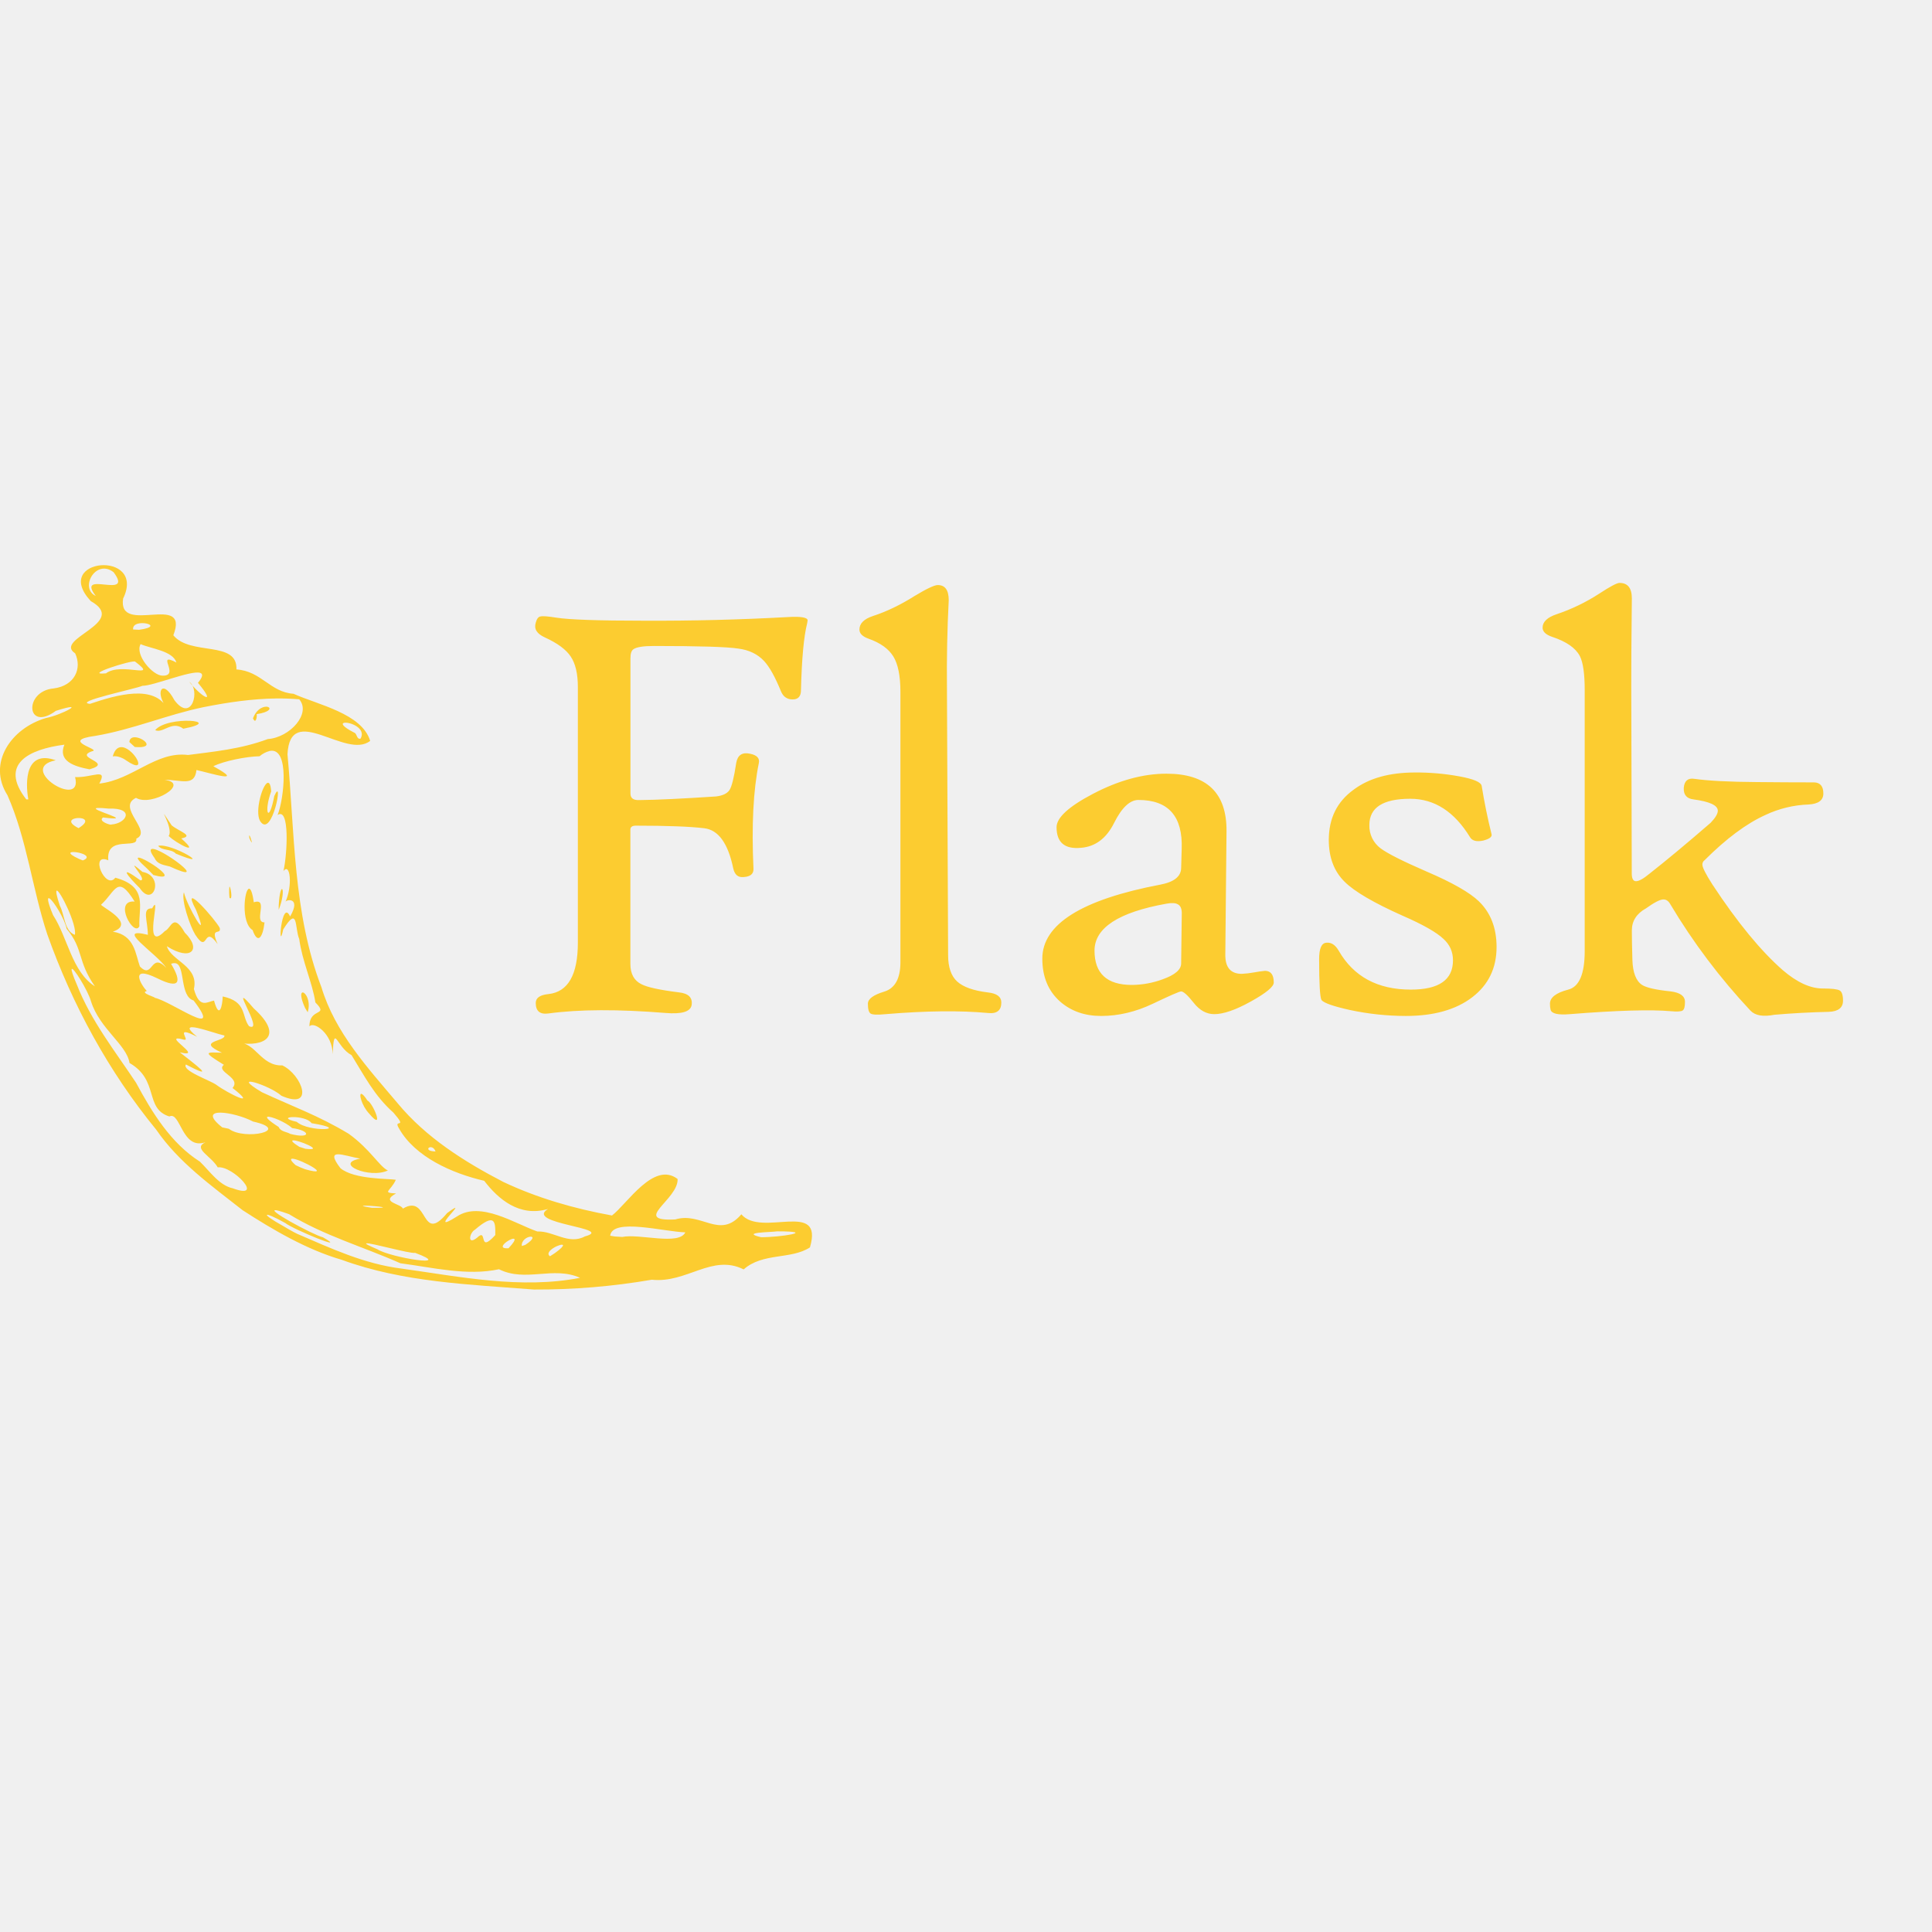
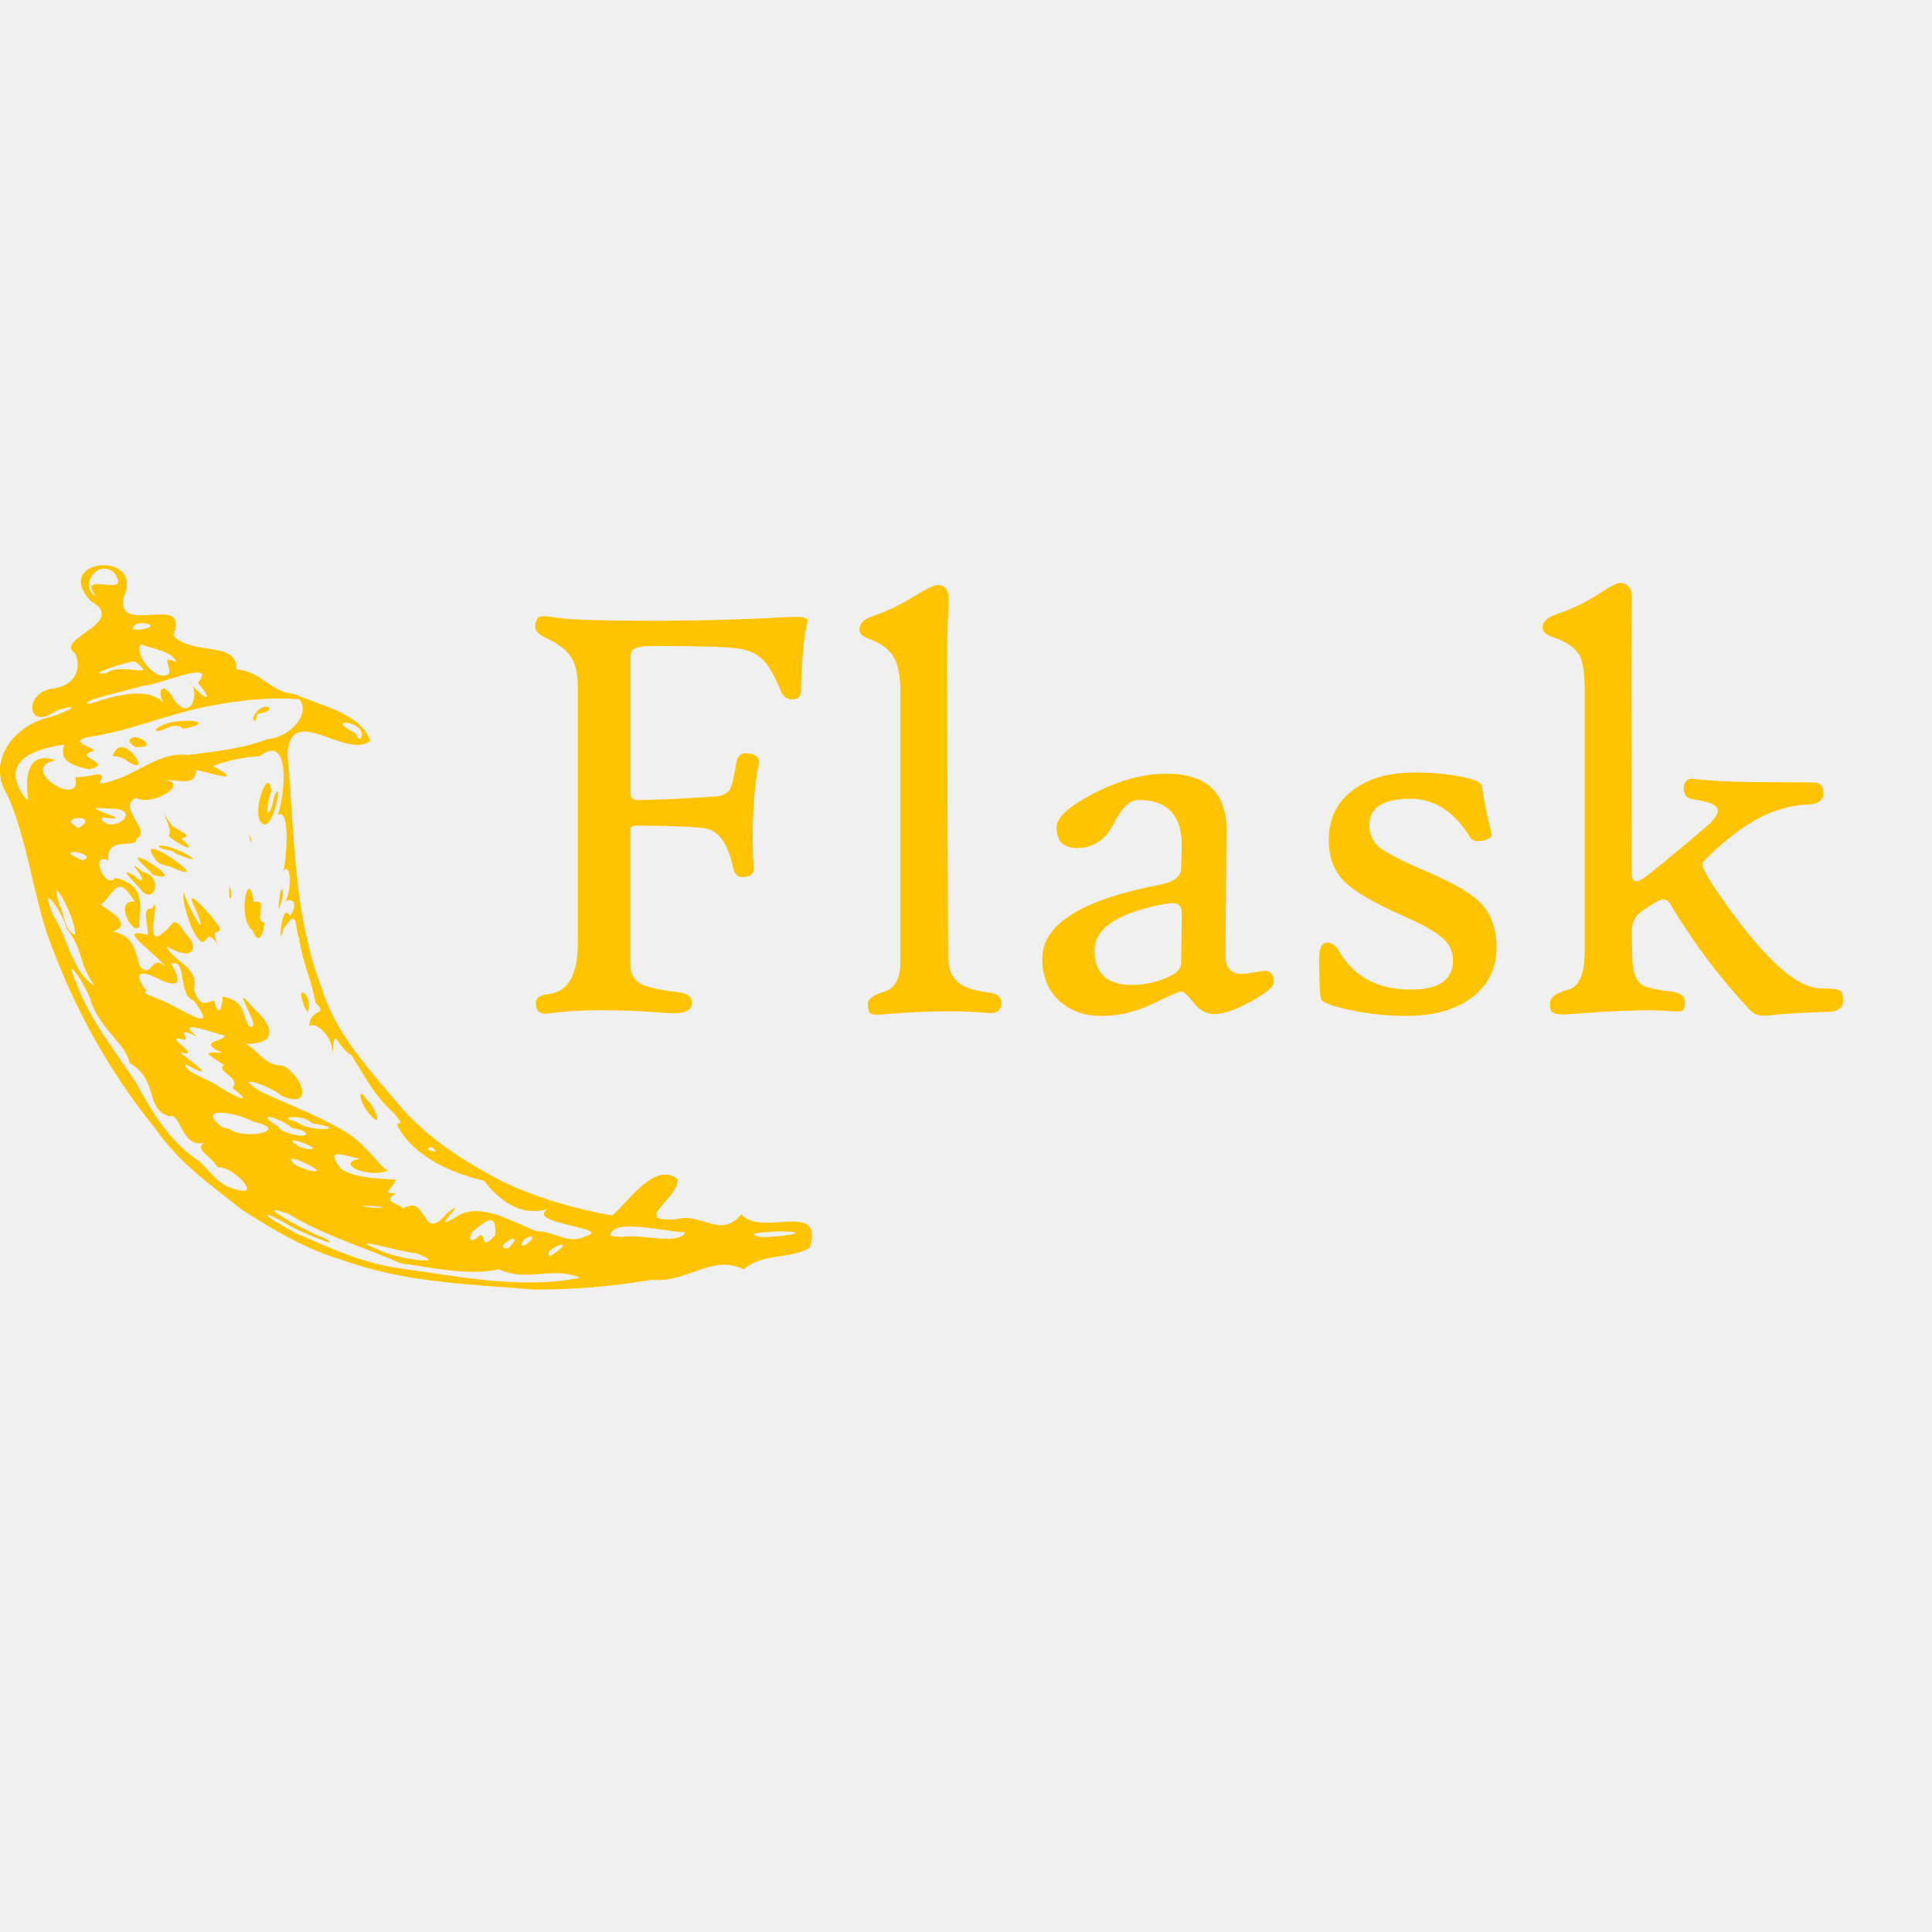
<svg xmlns="http://www.w3.org/2000/svg" width="50" height="50" fill="none" viewBox="0 0 50 50">
  <g clip-path="url(#a)">
-     <path fill="#FFC300" fill-opacity=".8" d="M2.61 14.629c-.416.035-.778.369-.26.928.995.562-.982.975-.405 1.351.184.396-.014.837-.552.908-.788.068-.714 1.145.054.58.857-.271.148.108-.256.186-.907.264-1.525 1.17-.998 1.998.504 1.14.639 2.412 1.03 3.598.647 1.824 1.592 3.56 2.82 5.058.583.85 1.435 1.454 2.236 2.084.788.511 1.666 1.023 2.563 1.283 1.593.584 3.302.638 4.976.77a17.537 17.537 0 0 0 3.051-.254c.906.098 1.558-.676 2.377-.267.496-.44 1.219-.249 1.715-.569.367-1.248-1.26-.247-1.775-.857-.56.658-1.03-.072-1.71.133-1.155.058.088-.518.06-1.047-.614-.47-1.306.645-1.698.945-.968-.175-1.927-.45-2.815-.87-1.012-.526-2.005-1.153-2.738-2.042-.767-.908-1.615-1.826-1.965-2.992-.74-1.925-.692-4.01-.88-6.032.07-1.369 1.515.148 2.14-.347-.214-.71-1.354-.935-1.984-1.219-.608-.042-.83-.587-1.477-.63.031-.76-1.189-.343-1.633-.884.437-1.128-1.447.027-1.3-.949.307-.634-.161-.898-.577-.863Zm.005.096c.099-.025.212-.005.326.085.542.73-.996-.083-.462.614-.325-.152-.16-.626.136-.7Zm39.3.36c-.068 0-.243.092-.526.278a4.9 4.9 0 0 1-1.106.534c-.242.082-.361.198-.361.347 0 .103.084.183.254.24.36.12.598.283.71.494.084.165.126.458.126.881v6.756c0 .592-.143.924-.426.996-.315.082-.473.204-.473.364 0 .067.006.12.016.156.025.103.193.141.502.115 1.227-.098 2.098-.122 2.613-.076.165.016.266.008.305-.02.039-.028.058-.101.058-.22 0-.15-.12-.24-.363-.272-.392-.04-.642-.098-.75-.17-.154-.103-.238-.318-.248-.648-.01-.33-.014-.583-.014-.758 0-.247.122-.438.364-.572.216-.155.367-.233.455-.233.072 0 .131.043.177.125a16.042 16.042 0 0 0 2.073 2.752c.123.13.33.165.619.108a22.737 22.737 0 0 1 1.414-.076c.242-.01.363-.108.363-.288 0-.144-.029-.232-.086-.265-.057-.033-.202-.051-.44-.051-.318 0-.662-.157-1.028-.47-.572-.5-1.18-1.24-1.825-2.22-.175-.272-.261-.445-.261-.517a.14.14 0 0 1 .06-.115c.556-.556 1.08-.946 1.57-1.168a2.861 2.861 0 0 1 1.122-.272c.253-.015.379-.11.379-.285 0-.186-.08-.282-.24-.287-.49 0-.982-.003-1.477-.008-.711-.005-1.252-.032-1.623-.084-.165-.026-.257.053-.272.233-.01.18.076.28.256.3.417.057.625.154.625.293 0 .077-.062.182-.185.311-.624.541-1.149.977-1.577 1.313-.16.133-.278.2-.355.2-.072 0-.11-.067-.11-.2l-.013-4.838c0-.634.003-1.14.008-1.516l.007-.766c0-.268-.107-.4-.318-.4Zm-17.647.056c-.082 0-.28.091-.588.277-.376.237-.74.412-1.09.525-.232.077-.348.195-.348.35 0 .103.08.181.24.238.304.108.516.261.637.457s.184.503.184.92v6.994c0 .422-.141.677-.422.762-.281.085-.42.189-.42.313 0 .139.023.224.072.255.05.03.18.035.39.014 1.053-.088 1.932-.096 2.643-.03.232.026.348-.065.348-.27 0-.15-.115-.237-.348-.262-.376-.046-.642-.142-.796-.284-.155-.142-.233-.37-.233-.683l-.03-6.903a36.344 36.344 0 0 1 .046-2.28c0-.264-.094-.393-.285-.393Zm-10.28.812c-.057.01-.097.064-.123.162-.05.16.027.286.233.38.329.15.554.316.675.5.121.182.182.444.182.784v6.617c0 .83-.253 1.274-.758 1.33-.22.022-.332.097-.332.231 0 .212.11.302.332.271.793-.108 1.8-.111 3.022-.013.422.036.648-.031.68-.201.03-.195-.08-.306-.333-.332-.494-.062-.815-.132-.964-.21-.191-.092-.288-.269-.288-.527V21.47c0-.066.046-.102.14-.102.818 0 1.412.023 1.774.067.363.044.613.389.747 1.033.037.17.125.245.27.23.174-.01.26-.08.255-.215-.052-1.123-.005-2.035.139-2.736.026-.124-.05-.204-.225-.24-.206-.046-.325.034-.361.24-.057.377-.115.61-.174.7-.06.09-.176.144-.346.165-.87.057-1.535.09-1.994.094-.149.005-.223-.05-.223-.17v-3.502c0-.119.025-.196.077-.232.083-.057.259-.084.527-.084 1.17 0 1.9.022 2.193.068.273.036.494.143.659.319.14.149.286.41.44.787.057.139.158.209.302.209s.215-.08.215-.24c.02-.815.074-1.394.162-1.739a.406.406 0 0 0 .01-.066c0-.077-.173-.107-.518-.086a62.8 62.8 0 0 1-3.688.094c-1.206 0-1.972-.027-2.297-.079-.222-.036-.358-.046-.41-.03Zm-10.197.184c.138.029.186.111-.193.162l-.153-.008c-.02-.16.208-.183.346-.154Zm-.152.533c.274.12.835.175.927.476-.56-.291.112.352-.359.34-.254.003-.724-.542-.568-.816Zm-.141.453c.635.483-.354 0-.756.303-.633.064.694-.357.756-.303Zm1.678.29c.08.021.08.098-.053.259.492.588.11.39-.225-.027.294.203.068 1.08-.384.476-.32-.596-.523-.193-.184.215-.333-.627-1.297-.36-2.002-.12-.455-.05 1.183-.388 1.36-.468.273.005 1.245-.403 1.488-.336Zm1.972.663c.202-.002.4.005.596.022.315.367-.238.988-.814 1.029-.7.262-1.413.326-2.063.412-.834-.105-1.433.645-2.297.74.23-.426-.189-.147-.627-.168.223.86-1.543-.228-.5-.435-.782-.278-.793.544-.71 1.012H.68c-.716-.922.08-1.298.986-1.416-.172.425.247.561.65.638.653-.18-.43-.296.065-.467.27-.05-.864-.271.082-.398.97-.163 1.843-.544 2.805-.744.65-.13 1.277-.217 1.88-.225Zm-.214.219c-.086-.027-.285.027-.387.295.074.169.11-.05.096-.108.35-.053.376-.16.29-.187Zm-2.018.36c-.28-.014-.738.047-.9.241.206.095.432-.26.728-.037.553-.105.452-.192.172-.205Zm3.996.05c.14-.023.573.139.42.41-.105.03-.087-.128-.164-.154-.317-.162-.34-.242-.256-.256Zm-5.426.375c-.073 0-.131.033-.138.123l.14.129c.562.046.218-.252-.002-.252Zm-.314.258c-.104-.015-.201.042-.254.238.098-.024.254.033.348.104.592.405.219-.296-.094-.342Zm3.81.096c.52-.102.369 1.244.202 1.658.315-.215.254.999.152 1.451.172-.231.243.374.05.8.017-.07.417-.13.122.376-.225-.496-.323 1.009-.178.334.397-.638.293-.034.414.248.078.585.34 1.124.418 1.642.367.37-.156.12-.154.62.119-.145.604.203.601.722.04-.823.088-.192.489.022.335.54.586 1.045 1.086 1.49.39.45-.025.134.144.41.414.734 1.373 1.16 2.203 1.352.364.474.91.945 1.65.73-.625.386 1.764.491.956.709-.42.228-.819-.147-1.229-.127-.57-.196-1.47-.797-2.082-.389-.845.53.433-.59-.252-.09-.694.834-.471-.518-1.148-.113-.04-.129-.602-.164-.176-.392-.382-.024-.144-.049-.006-.354-.164-.034-1.075-.002-1.433-.3-.422-.55.073-.327.513-.247-.706.124.243.53.715.305-.212-.09-.455-.548-1.016-.95-.784-.471-1.429-.696-2.242-1.073-.88-.522.197-.186.502.09.878.386.533-.544.024-.786-.558.023-.702-.618-1.149-.582.706.113 1.196-.182.41-.892-.747-.872.312.658-.123.46-.198-.26-.05-.636-.681-.77-.007.24-.087.613-.225.107-.176.03-.377.223-.521-.3.136-.592-.588-.728-.7-1.107.625.4.908.085.465-.351-.305-.533-.347-.115-.517-.041-.613.626-.056-1.08-.329-.588-.273-.008-.116.301-.11.685-.897-.222.217.472.476.854-.41-.428-.34.32-.682-.035-.116-.315-.132-.813-.701-.9.647-.225-.385-.68-.299-.704.37-.337.417-.8.863-.076-.565-.046-.016.933.123.64-.022-.5.231-1.026-.623-1.257-.25.338-.683-.662-.181-.451-.066-.664.778-.273.724-.56.436-.192-.527-.809-.007-1.056.398.242 1.43-.38.736-.466.434-.004.782.186.828-.254.351.076 1.3.378.437-.098.276-.137.86-.253 1.196-.258a.66.66 0 0 1 .265-.138Zm29.64.558c-.665 0-1.196.148-1.593.447-.428.31-.64.742-.64 1.3 0 .452.137.813.41 1.081.252.252.754.546 1.506.881.52.227.87.426 1.05.596.166.15.248.334.248.556 0 .505-.362.758-1.09.758-.86 0-1.484-.336-1.87-1.011-.088-.15-.195-.217-.319-.202-.124.01-.185.151-.185.424 0 .634.021.989.062 1.06.067.078.31.162.727.255a6.97 6.97 0 0 0 1.453.156c.727 0 1.3-.162 1.72-.484.42-.322.63-.755.63-1.301 0-.494-.154-.889-.462-1.186-.236-.226-.685-.482-1.345-.765-.63-.273-1.027-.475-1.197-.604a.724.724 0 0 1-.288-.601c0-.453.353-.68 1.059-.68.624 0 1.14.331 1.547.996.057.093.17.122.34.086.159-.041.232-.095.217-.162a15.278 15.278 0 0 1-.256-1.252c-.016-.098-.21-.181-.58-.248a6.113 6.113 0 0 0-1.145-.1Zm-6.434.031c-.608 0-1.24.175-1.9.52-.63.33-.944.618-.944.865 0 .396.211.574.634.533.371-.03.656-.245.854-.642.198-.397.409-.596.63-.596.779 0 1.151.425 1.12 1.27l-.014.494c-.005.216-.183.359-.533.426-2.04.387-3.06 1.025-3.06 1.916 0 .469.153.84.462 1.113.284.247.636.371 1.06.371.447 0 .894-.105 1.337-.316.443-.211.688-.319.734-.319.062 0 .17.1.325.295.154.196.332.293.533.293.237 0 .553-.109.947-.328.394-.219.592-.382.592-.49 0-.201-.076-.302-.227-.303a2.99 2.99 0 0 0-.277.04 2.48 2.48 0 0 1-.324.038c-.288 0-.431-.167-.426-.502l.031-3.185c.01-.995-.509-1.493-1.555-1.493Zm-23.262.237c-.132.037-.337.736-.196.986.312.497.625-1.221.368-.644-.138.735-.28.427-.08-.12-.012-.175-.048-.235-.092-.222Zm-4.39.65c.049-.002.136.002.27.016.695-.024.472.385.077.412-.01.026-.362-.085-.215-.182.952.121-.48-.23-.133-.246Zm1.747.242c.058.13.156.374.082.483.195.193.861.536.326.064.341-.068-.045-.176-.248-.338-.235-.353-.218-.338-.16-.209Zm-2.263.018c.157-.006.319.075.013.262-.324-.163-.171-.256-.013-.262Zm4.439.455c-.01-.014-.015-.002-.004.068.118.264.034-.025.004-.068Zm-2.365.264c.092.133.34.074.457.203 1.048.434-.094-.281-.457-.203Zm-.164.082c-.052.011-.043.08.072.238.072.163.246.177.39.215 1.125.518-.239-.504-.462-.453Zm-1.936.088c.171.027.377.12.15.209l-.091-.036c-.366-.166-.23-.201-.059-.173Zm1.59.136c-.051.003-.007.08.23.291l.155.159c.78.213-.231-.458-.385-.45Zm-.105.21c-.04-.002.321.385.154.378-.58-.423-.343-.124-.016.201.355.527.649-.314.07-.42-.137-.115-.195-.16-.208-.16Zm2.457.55a1.2 1.2 0 0 0 .005.283c.097.088.017-.355-.005-.283Zm.511.045c-.124 0-.218.885.09 1.07.127.365.263.215.309-.199-.298.006.122-.648-.278-.52-.035-.254-.08-.351-.12-.351Zm.862.02c-.023-.05-.077.058-.096.421v.104c.108-.269.118-.476.096-.526Zm-5.84.029c.079-.02.53.893.468 1.144-.276-.096-.262-.527-.39-.756-.089-.272-.105-.382-.078-.388Zm3.29.045c-.072.203.156.868.294 1.095.352.541.194-.295.58.245-.212-.474.1-.216.054-.418-.098-.204-1.047-1.284-.615-.47.391.973-.245-.121-.312-.452Zm-3.476.158c.106.068.39.529.442.785.445.536.27.831.73 1.488-.593-.374-.705-1.266-1.082-1.843-.154-.37-.153-.47-.09-.43Zm29.088.121a.26.26 0 0 1 .123.037c.065.041.095.125.09.254l-.016 1.27c0 .16-.16.297-.478.41a2.351 2.351 0 0 1-.797.146c-.644 0-.967-.295-.967-.888 0-.588.621-.993 1.863-1.215a.719.719 0 0 1 .182-.014ZM4.557 24.932c.238.075.094.855.453.96.8 1.046-.555.031-1.008-.07.058-.003-.402-.13-.203-.175-.145-.15-.47-.69.271-.329.59.295.639.096.358-.373a.186.186 0 0 1 .129-.013Zm-2.703.152c.02-.1.427.556.501.83.224.713.926 1.124.997 1.596.777.448.378 1.178 1.03 1.384.29-.146.32.88.936.667-.343.16.145.35.317.65.389-.053 1.241.857.392.543-.358-.076-.602-.449-.855-.692-.751-.477-1.239-1.275-1.65-2.039-.532-.803-1.17-1.605-1.534-2.544-.106-.244-.141-.362-.134-.395Zm5.966.604c-.04.02-.041.138.075.398l.068.111c.094-.307-.077-.543-.143-.51Zm-2.7.918c.22.048.553.166.687.193.037.159-.758.134-.063.445-.405-.01-.527-.041.05.313-.226.182.459.326.224.6.697.543-.126.137-.424-.085-.176-.122-.894-.364-.782-.523.846.444.215-.02-.158-.315.682.167-.546-.505.104-.328.193.047-.292-.398.344-.074-.313-.253-.204-.275.017-.227Zm4.24 1.704c-.087-.03 0 .307.194.51.414.493.099-.28-.045-.338-.07-.11-.12-.161-.149-.171Zm-3.652.485c.23.002.607.106.84.23 1.02.227-.217.5-.625.188l-.172-.037c-.357-.283-.274-.384-.043-.381Zm1.219.107c.085-.018.47.14.635.293.489.066.49.29-.05.15-.095-.058-.25-.055-.3-.179-.278-.178-.336-.253-.285-.264Zm.65.008c.154-.003.407.041.486.158 1.071.172-.067.247-.384-.035-.312-.071-.256-.12-.102-.123Zm0 .604c.116-.026.872.286.328.216l-.158-.05c-.176-.11-.208-.158-.17-.166Zm3.604.181c.033.012.068.043.091.104-.28-.005-.193-.14-.091-.104Zm-3.6.293c.22.021 1.065.483.316.272l-.115-.045-.13-.06c-.149-.133-.144-.174-.071-.167ZM9.4 31.205c.102-.016.936.06.227.053-.213-.033-.26-.047-.227-.053Zm-2.216.123c.06.014.155.043.295.094.895.553 1.926.845 2.882 1.271.84.11 1.726.333 2.553.155.69.345 1.406-.09 2.098.222-1.53.298-3.102-.028-4.625-.24-.96-.12-1.818-.52-2.694-.898-.127-.06-.247-.135-.369-.205-.602-.334-.527-.403.059-.075.207.165 1.675.767.976.37-.264-.066-1.596-.788-1.175-.694Zm5.566.266c.069.044.07.187.068.369-.46.508-.185-.208-.47.068-.263.21-.2-.125-.059-.205.258-.22.393-.276.461-.232Zm3.834.162c.41.035.88.13 1.152.137-.165.347-1.184.028-1.633.119L15.91 32l-.119-.02c.031-.236.382-.26.793-.224Zm3.531.111c1.062 0 .07.155-.418.152-.554-.13.251-.126.418-.152Zm-6.396.139c.085-.01.114.057-.127.213l-.088.027c-.012-.146.13-.23.215-.24Zm-.405.062c.016.025-.019.094-.154.237-.393.025.108-.31.154-.237Zm-3.832.11c.096-.024 1.13.274 1.262.246 1.053.39-.628.127-.976-.092-.245-.103-.318-.146-.286-.154Zm5.088.05c.003.027-.052.088-.207.2l-.129.084c-.183-.127.33-.362.336-.284Z" />
+     <path fill="#FFC300" d="M2.61 14.629c-.416.035-.778.369-.26.928.995.562-.982.975-.405 1.351.184.396-.014.837-.552.908-.788.068-.714 1.145.054.58.857-.271.148.108-.256.186-.907.264-1.525 1.17-.998 1.998.504 1.14.639 2.412 1.03 3.598.647 1.824 1.592 3.56 2.82 5.058.583.85 1.435 1.454 2.236 2.084.788.511 1.666 1.023 2.563 1.283 1.593.584 3.302.638 4.976.77a17.537 17.537 0 0 0 3.051-.254c.906.098 1.558-.676 2.377-.267.496-.44 1.219-.249 1.715-.569.367-1.248-1.26-.247-1.775-.857-.56.658-1.03-.072-1.71.133-1.155.058.088-.518.06-1.047-.614-.47-1.306.645-1.698.945-.968-.175-1.927-.45-2.815-.87-1.012-.526-2.005-1.153-2.738-2.042-.767-.908-1.615-1.826-1.965-2.992-.74-1.925-.692-4.01-.88-6.032.07-1.369 1.515.148 2.14-.347-.214-.71-1.354-.935-1.984-1.219-.608-.042-.83-.587-1.477-.63.031-.76-1.189-.343-1.633-.884.437-1.128-1.447.027-1.3-.949.307-.634-.161-.898-.577-.863Zm.005.096c.099-.025.212-.005.326.085.542.73-.996-.083-.462.614-.325-.152-.16-.626.136-.7Zm39.3.36c-.068 0-.243.092-.526.278a4.9 4.9 0 0 1-1.106.534c-.242.082-.361.198-.361.347 0 .103.084.183.254.24.36.12.598.283.71.494.084.165.126.458.126.881v6.756c0 .592-.143.924-.426.996-.315.082-.473.204-.473.364 0 .067.006.12.016.156.025.103.193.141.502.115 1.227-.098 2.098-.122 2.613-.076.165.016.266.008.305-.02.039-.028.058-.101.058-.22 0-.15-.12-.24-.363-.272-.392-.04-.642-.098-.75-.17-.154-.103-.238-.318-.248-.648-.01-.33-.014-.583-.014-.758 0-.247.122-.438.364-.572.216-.155.367-.233.455-.233.072 0 .131.043.177.125a16.042 16.042 0 0 0 2.073 2.752c.123.13.33.165.619.108a22.737 22.737 0 0 1 1.414-.076c.242-.01.363-.108.363-.288 0-.144-.029-.232-.086-.265-.057-.033-.202-.051-.44-.051-.318 0-.662-.157-1.028-.47-.572-.5-1.18-1.24-1.825-2.22-.175-.272-.261-.445-.261-.517a.14.14 0 0 1 .06-.115c.556-.556 1.08-.946 1.57-1.168a2.861 2.861 0 0 1 1.122-.272c.253-.015.379-.11.379-.285 0-.186-.08-.282-.24-.287-.49 0-.982-.003-1.477-.008-.711-.005-1.252-.032-1.623-.084-.165-.026-.257.053-.272.233-.01.18.076.28.256.3.417.057.625.154.625.293 0 .077-.062.182-.185.311-.624.541-1.149.977-1.577 1.313-.16.133-.278.2-.355.2-.072 0-.11-.067-.11-.2l-.013-4.838c0-.634.003-1.14.008-1.516l.007-.766c0-.268-.107-.4-.318-.4Zm-17.647.056c-.082 0-.28.091-.588.277-.376.237-.74.412-1.09.525-.232.077-.348.195-.348.35 0 .103.08.181.24.238.304.108.516.261.637.457s.184.503.184.92v6.994c0 .422-.141.677-.422.762-.281.085-.42.189-.42.313 0 .139.023.224.072.255.05.03.18.035.39.014 1.053-.088 1.932-.096 2.643-.03.232.026.348-.065.348-.27 0-.15-.115-.237-.348-.262-.376-.046-.642-.142-.796-.284-.155-.142-.233-.37-.233-.683l-.03-6.903a36.344 36.344 0 0 1 .046-2.28c0-.264-.094-.393-.285-.393Zm-10.28.812c-.057.01-.097.064-.123.162-.05.16.027.286.233.38.329.15.554.316.675.5.121.182.182.444.182.784v6.617c0 .83-.253 1.274-.758 1.33-.22.022-.332.097-.332.231 0 .212.11.302.332.271.793-.108 1.8-.111 3.022-.013.422.036.648-.031.68-.201.03-.195-.08-.306-.333-.332-.494-.062-.815-.132-.964-.21-.191-.092-.288-.269-.288-.527V21.47c0-.066.046-.102.14-.102.818 0 1.412.023 1.774.067.363.044.613.389.747 1.033.037.17.125.245.27.23.174-.01.26-.08.255-.215-.052-1.123-.005-2.035.139-2.736.026-.124-.05-.204-.225-.24-.206-.046-.325.034-.361.24-.057.377-.115.61-.174.7-.06.09-.176.144-.346.165-.87.057-1.535.09-1.994.094-.149.005-.223-.05-.223-.17v-3.502c0-.119.025-.196.077-.232.083-.057.259-.084.527-.084 1.17 0 1.9.022 2.193.068.273.036.494.143.659.319.14.149.286.41.44.787.057.139.158.209.302.209s.215-.08.215-.24c.02-.815.074-1.394.162-1.739a.406.406 0 0 0 .01-.066c0-.077-.173-.107-.518-.086a62.8 62.8 0 0 1-3.688.094c-1.206 0-1.972-.027-2.297-.079-.222-.036-.358-.046-.41-.03Zm-10.197.184c.138.029.186.111-.193.162l-.153-.008c-.02-.16.208-.183.346-.154Zm-.152.533c.274.12.835.175.927.476-.56-.291.112.352-.359.34-.254.003-.724-.542-.568-.816Zm-.141.453c.635.483-.354 0-.756.303-.633.064.694-.357.756-.303Zm1.678.29c.08.021.08.098-.053.259.492.588.11.39-.225-.027.294.203.068 1.08-.384.476-.32-.596-.523-.193-.184.215-.333-.627-1.297-.36-2.002-.12-.455-.05 1.183-.388 1.36-.468.273.005 1.245-.403 1.488-.336Zm1.972.663c.202-.002.4.005.596.022.315.367-.238.988-.814 1.029-.7.262-1.413.326-2.063.412-.834-.105-1.433.645-2.297.74.23-.426-.189-.147-.627-.168.223.86-1.543-.228-.5-.435-.782-.278-.793.544-.71 1.012H.68c-.716-.922.08-1.298.986-1.416-.172.425.247.561.65.638.653-.18-.43-.296.065-.467.27-.05-.864-.271.082-.398.97-.163 1.843-.544 2.805-.744.65-.13 1.277-.217 1.88-.225Zm-.214.219c-.086-.027-.285.027-.387.295.074.169.11-.05.096-.108.35-.053.376-.16.29-.187Zm-2.018.36c-.28-.014-.738.047-.9.241.206.095.432-.26.728-.037.553-.105.452-.192.172-.205Zm3.996.05c.14-.023.573.139.42.41-.105.03-.087-.128-.164-.154-.317-.162-.34-.242-.256-.256Zm-5.426.375c-.073 0-.131.033-.138.123l.14.129c.562.046.218-.252-.002-.252Zm-.314.258c-.104-.015-.201.042-.254.238.098-.024.254.033.348.104.592.405.219-.296-.094-.342Zm3.81.096c.52-.102.369 1.244.202 1.658.315-.215.254.999.152 1.451.172-.231.243.374.05.8.017-.07.417-.13.122.376-.225-.496-.323 1.009-.178.334.397-.638.293-.034.414.248.078.585.34 1.124.418 1.642.367.37-.156.12-.154.62.119-.145.604.203.601.722.04-.823.088-.192.489.022.335.54.586 1.045 1.086 1.49.39.45-.025.134.144.41.414.734 1.373 1.16 2.203 1.352.364.474.91.945 1.65.73-.625.386 1.764.491.956.709-.42.228-.819-.147-1.229-.127-.57-.196-1.47-.797-2.082-.389-.845.53.433-.59-.252-.09-.694.834-.471-.518-1.148-.113-.04-.129-.602-.164-.176-.392-.382-.024-.144-.049-.006-.354-.164-.034-1.075-.002-1.433-.3-.422-.55.073-.327.513-.247-.706.124.243.53.715.305-.212-.09-.455-.548-1.016-.95-.784-.471-1.429-.696-2.242-1.073-.88-.522.197-.186.502.09.878.386.533-.544.024-.786-.558.023-.702-.618-1.149-.582.706.113 1.196-.182.41-.892-.747-.872.312.658-.123.46-.198-.26-.05-.636-.681-.77-.007.24-.087.613-.225.107-.176.03-.377.223-.521-.3.136-.592-.588-.728-.7-1.107.625.4.908.085.465-.351-.305-.533-.347-.115-.517-.041-.613.626-.056-1.08-.329-.588-.273-.008-.116.301-.11.685-.897-.222.217.472.476.854-.41-.428-.34.32-.682-.035-.116-.315-.132-.813-.701-.9.647-.225-.385-.68-.299-.704.37-.337.417-.8.863-.076-.565-.046-.016.933.123.64-.022-.5.231-1.026-.623-1.257-.25.338-.683-.662-.181-.451-.066-.664.778-.273.724-.56.436-.192-.527-.809-.007-1.056.398.242 1.43-.38.736-.466.434-.004.782.186.828-.254.351.076 1.3.378.437-.098.276-.137.86-.253 1.196-.258a.66.66 0 0 1 .265-.138Zm29.64.558c-.665 0-1.196.148-1.593.447-.428.31-.64.742-.64 1.3 0 .452.137.813.41 1.081.252.252.754.546 1.506.881.52.227.87.426 1.05.596.166.15.248.334.248.556 0 .505-.362.758-1.09.758-.86 0-1.484-.336-1.87-1.011-.088-.15-.195-.217-.319-.202-.124.01-.185.151-.185.424 0 .634.021.989.062 1.06.067.078.31.162.727.255a6.97 6.97 0 0 0 1.453.156c.727 0 1.3-.162 1.72-.484.42-.322.63-.755.63-1.301 0-.494-.154-.889-.462-1.186-.236-.226-.685-.482-1.345-.765-.63-.273-1.027-.475-1.197-.604a.724.724 0 0 1-.288-.601c0-.453.353-.68 1.059-.68.624 0 1.14.331 1.547.996.057.093.17.122.34.086.159-.041.232-.095.217-.162a15.278 15.278 0 0 1-.256-1.252c-.016-.098-.21-.181-.58-.248a6.113 6.113 0 0 0-1.145-.1Zm-6.434.031c-.608 0-1.24.175-1.9.52-.63.33-.944.618-.944.865 0 .396.211.574.634.533.371-.03.656-.245.854-.642.198-.397.409-.596.63-.596.779 0 1.151.425 1.12 1.27l-.014.494c-.005.216-.183.359-.533.426-2.04.387-3.06 1.025-3.06 1.916 0 .469.153.84.462 1.113.284.247.636.371 1.06.371.447 0 .894-.105 1.337-.316.443-.211.688-.319.734-.319.062 0 .17.1.325.295.154.196.332.293.533.293.237 0 .553-.109.947-.328.394-.219.592-.382.592-.49 0-.201-.076-.302-.227-.303a2.99 2.99 0 0 0-.277.04 2.48 2.48 0 0 1-.324.038c-.288 0-.431-.167-.426-.502l.031-3.185c.01-.995-.509-1.493-1.555-1.493Zm-23.262.237c-.132.037-.337.736-.196.986.312.497.625-1.221.368-.644-.138.735-.28.427-.08-.12-.012-.175-.048-.235-.092-.222Zm-4.39.65c.049-.002.136.002.27.016.695-.024.472.385.077.412-.01.026-.362-.085-.215-.182.952.121-.48-.23-.133-.246Zm1.747.242c.058.13.156.374.082.483.195.193.861.536.326.064.341-.068-.045-.176-.248-.338-.235-.353-.218-.338-.16-.209Zm-2.263.018c.157-.006.319.075.013.262-.324-.163-.171-.256-.013-.262Zm4.439.455c-.01-.014-.015-.002-.004.068.118.264.034-.025.004-.068Zm-2.365.264c.092.133.34.074.457.203 1.048.434-.094-.281-.457-.203Zm-.164.082c-.052.011-.043.08.072.238.072.163.246.177.39.215 1.125.518-.239-.504-.462-.453Zm-1.936.088c.171.027.377.12.15.209l-.091-.036c-.366-.166-.23-.201-.059-.173Zm1.59.136c-.051.003-.007.08.23.291l.155.159c.78.213-.231-.458-.385-.45Zm-.105.21c-.04-.002.321.385.154.378-.58-.423-.343-.124-.016.201.355.527.649-.314.07-.42-.137-.115-.195-.16-.208-.16Zm2.457.55a1.2 1.2 0 0 0 .005.283c.097.088.017-.355-.005-.283Zm.511.045c-.124 0-.218.885.09 1.07.127.365.263.215.309-.199-.298.006.122-.648-.278-.52-.035-.254-.08-.351-.12-.351Zm.862.02c-.023-.05-.077.058-.096.421v.104c.108-.269.118-.476.096-.526Zm-5.84.029c.079-.02.53.893.468 1.144-.276-.096-.262-.527-.39-.756-.089-.272-.105-.382-.078-.388Zm3.29.045c-.072.203.156.868.294 1.095.352.541.194-.295.58.245-.212-.474.1-.216.054-.418-.098-.204-1.047-1.284-.615-.47.391.973-.245-.121-.312-.452Zm-3.476.158c.106.068.39.529.442.785.445.536.27.831.73 1.488-.593-.374-.705-1.266-1.082-1.843-.154-.37-.153-.47-.09-.43Zm29.088.121a.26.26 0 0 1 .123.037c.065.041.095.125.09.254l-.016 1.27c0 .16-.16.297-.478.41a2.351 2.351 0 0 1-.797.146c-.644 0-.967-.295-.967-.888 0-.588.621-.993 1.863-1.215a.719.719 0 0 1 .182-.014ZM4.557 24.932c.238.075.094.855.453.96.8 1.046-.555.031-1.008-.07.058-.003-.402-.13-.203-.175-.145-.15-.47-.69.271-.329.59.295.639.096.358-.373a.186.186 0 0 1 .129-.013Zm-2.703.152c.02-.1.427.556.501.83.224.713.926 1.124.997 1.596.777.448.378 1.178 1.03 1.384.29-.146.32.88.936.667-.343.16.145.35.317.65.389-.053 1.241.857.392.543-.358-.076-.602-.449-.855-.692-.751-.477-1.239-1.275-1.65-2.039-.532-.803-1.17-1.605-1.534-2.544-.106-.244-.141-.362-.134-.395Zm5.966.604c-.04.02-.041.138.075.398l.068.111c.094-.307-.077-.543-.143-.51Zm-2.7.918c.22.048.553.166.687.193.037.159-.758.134-.063.445-.405-.01-.527-.041.05.313-.226.182.459.326.224.6.697.543-.126.137-.424-.085-.176-.122-.894-.364-.782-.523.846.444.215-.02-.158-.315.682.167-.546-.505.104-.328.193.047-.292-.398.344-.074-.313-.253-.204-.275.017-.227Zm4.24 1.704c-.087-.03 0 .307.194.51.414.493.099-.28-.045-.338-.07-.11-.12-.161-.149-.171Zm-3.652.485c.23.002.607.106.84.23 1.02.227-.217.5-.625.188l-.172-.037c-.357-.283-.274-.384-.043-.381Zm1.219.107c.085-.018.47.14.635.293.489.066.49.29-.05.15-.095-.058-.25-.055-.3-.179-.278-.178-.336-.253-.285-.264Zm.65.008c.154-.003.407.041.486.158 1.071.172-.067.247-.384-.035-.312-.071-.256-.12-.102-.123Zm0 .604c.116-.026.872.286.328.216l-.158-.05c-.176-.11-.208-.158-.17-.166Zm3.604.181c.033.012.068.043.091.104-.28-.005-.193-.14-.091-.104Zm-3.6.293c.22.021 1.065.483.316.272l-.115-.045-.13-.06c-.149-.133-.144-.174-.071-.167ZM9.4 31.205c.102-.016.936.06.227.053-.213-.033-.26-.047-.227-.053Zm-2.216.123c.06.014.155.043.295.094.895.553 1.926.845 2.882 1.271.84.11 1.726.333 2.553.155.69.345 1.406-.09 2.098.222-1.53.298-3.102-.028-4.625-.24-.96-.12-1.818-.52-2.694-.898-.127-.06-.247-.135-.369-.205-.602-.334-.527-.403.059-.075.207.165 1.675.767.976.37-.264-.066-1.596-.788-1.175-.694Zm5.566.266c.069.044.07.187.068.369-.46.508-.185-.208-.47.068-.263.21-.2-.125-.059-.205.258-.22.393-.276.461-.232Zm3.834.162c.41.035.88.13 1.152.137-.165.347-1.184.028-1.633.119L15.91 32l-.119-.02c.031-.236.382-.26.793-.224Zm3.531.111c1.062 0 .07.155-.418.152-.554-.13.251-.126.418-.152Zm-6.396.139c.085-.01.114.057-.127.213l-.088.027c-.012-.146.13-.23.215-.24Zm-.405.062c.016.025-.019.094-.154.237-.393.025.108-.31.154-.237Zm-3.832.11c.096-.024 1.13.274 1.262.246 1.053.39-.628.127-.976-.092-.245-.103-.318-.146-.286-.154Zm5.088.05c.003.027-.052.088-.207.2l-.129.084c-.183-.127.33-.362.336-.284Z" />
  </g>
  <defs>
    <clipPath id="a">
      <path fill="#fff" d="M0 0h50v50H0z" />
    </clipPath>
  </defs>
</svg>
